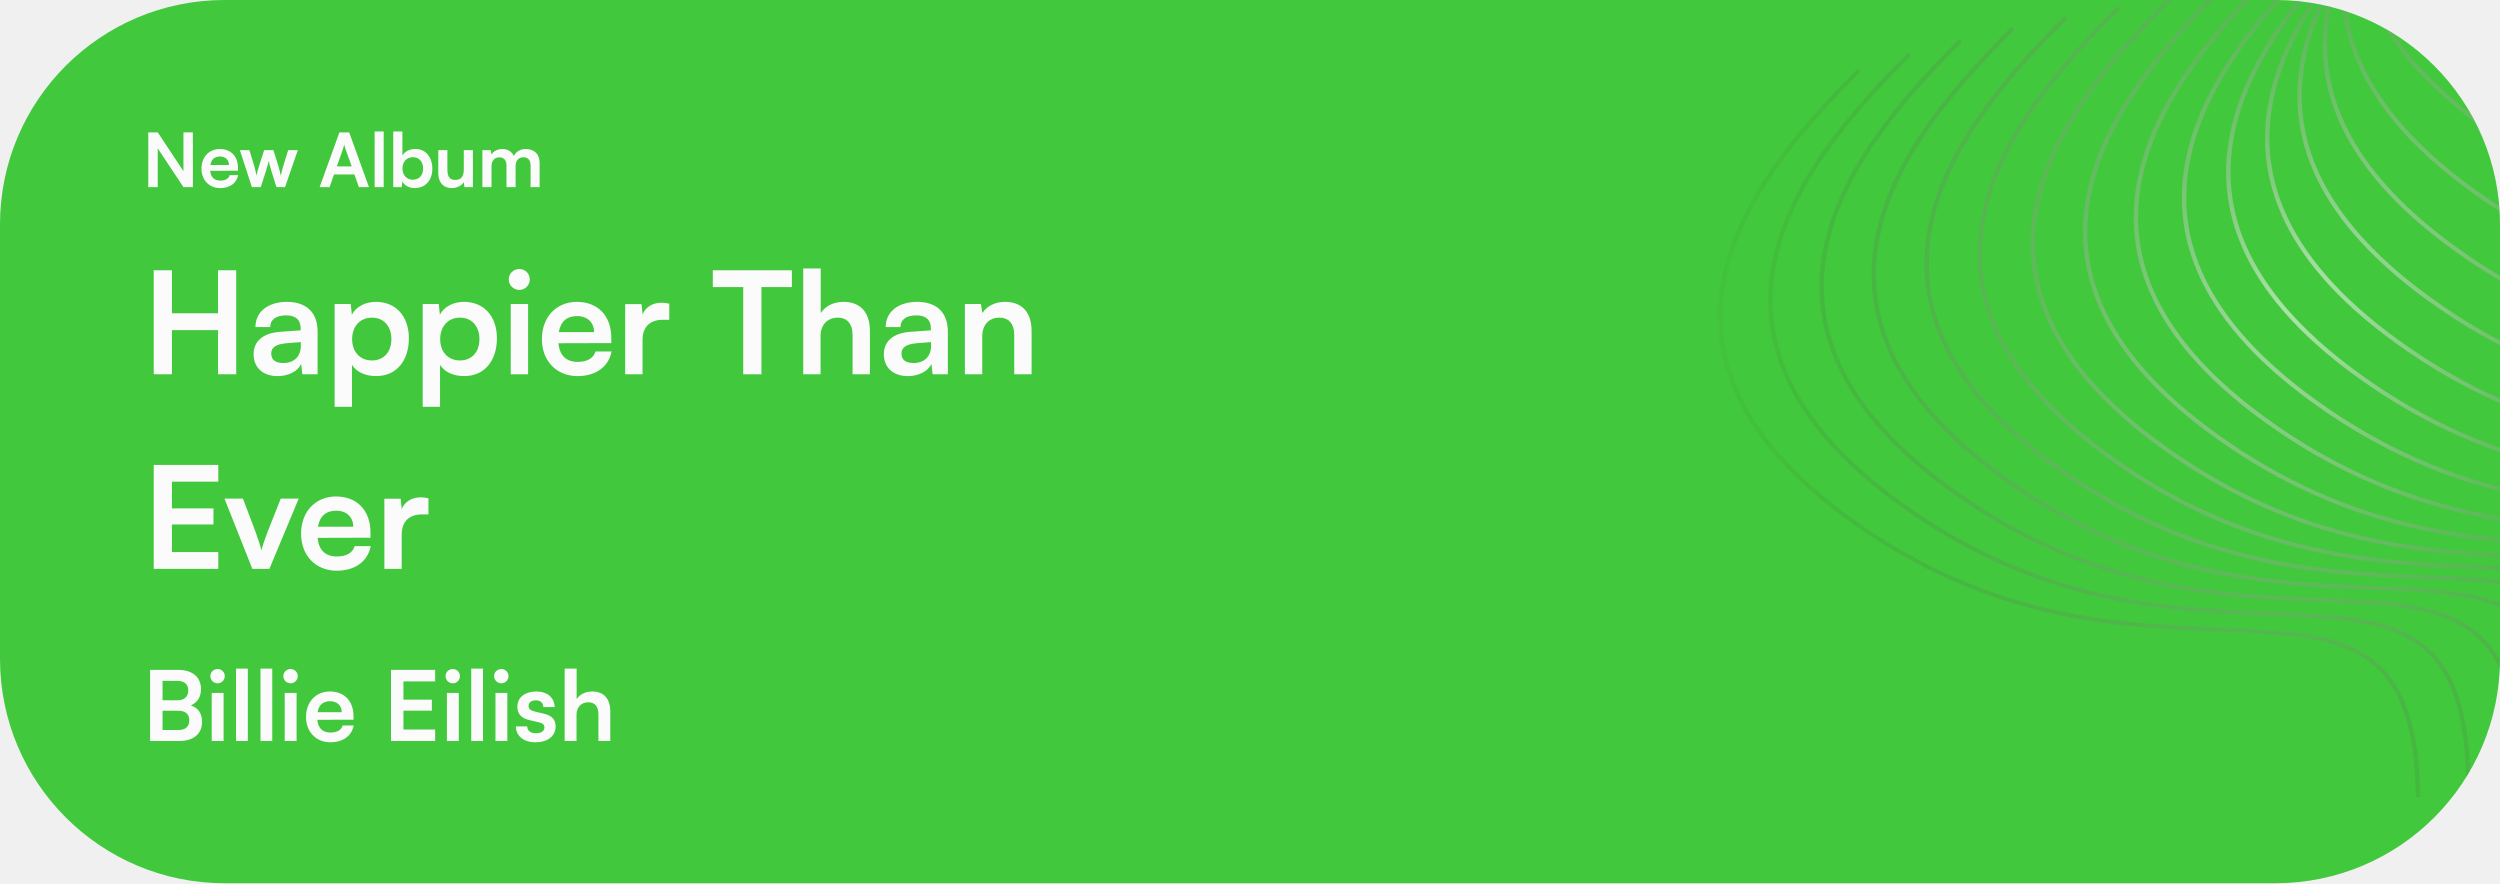
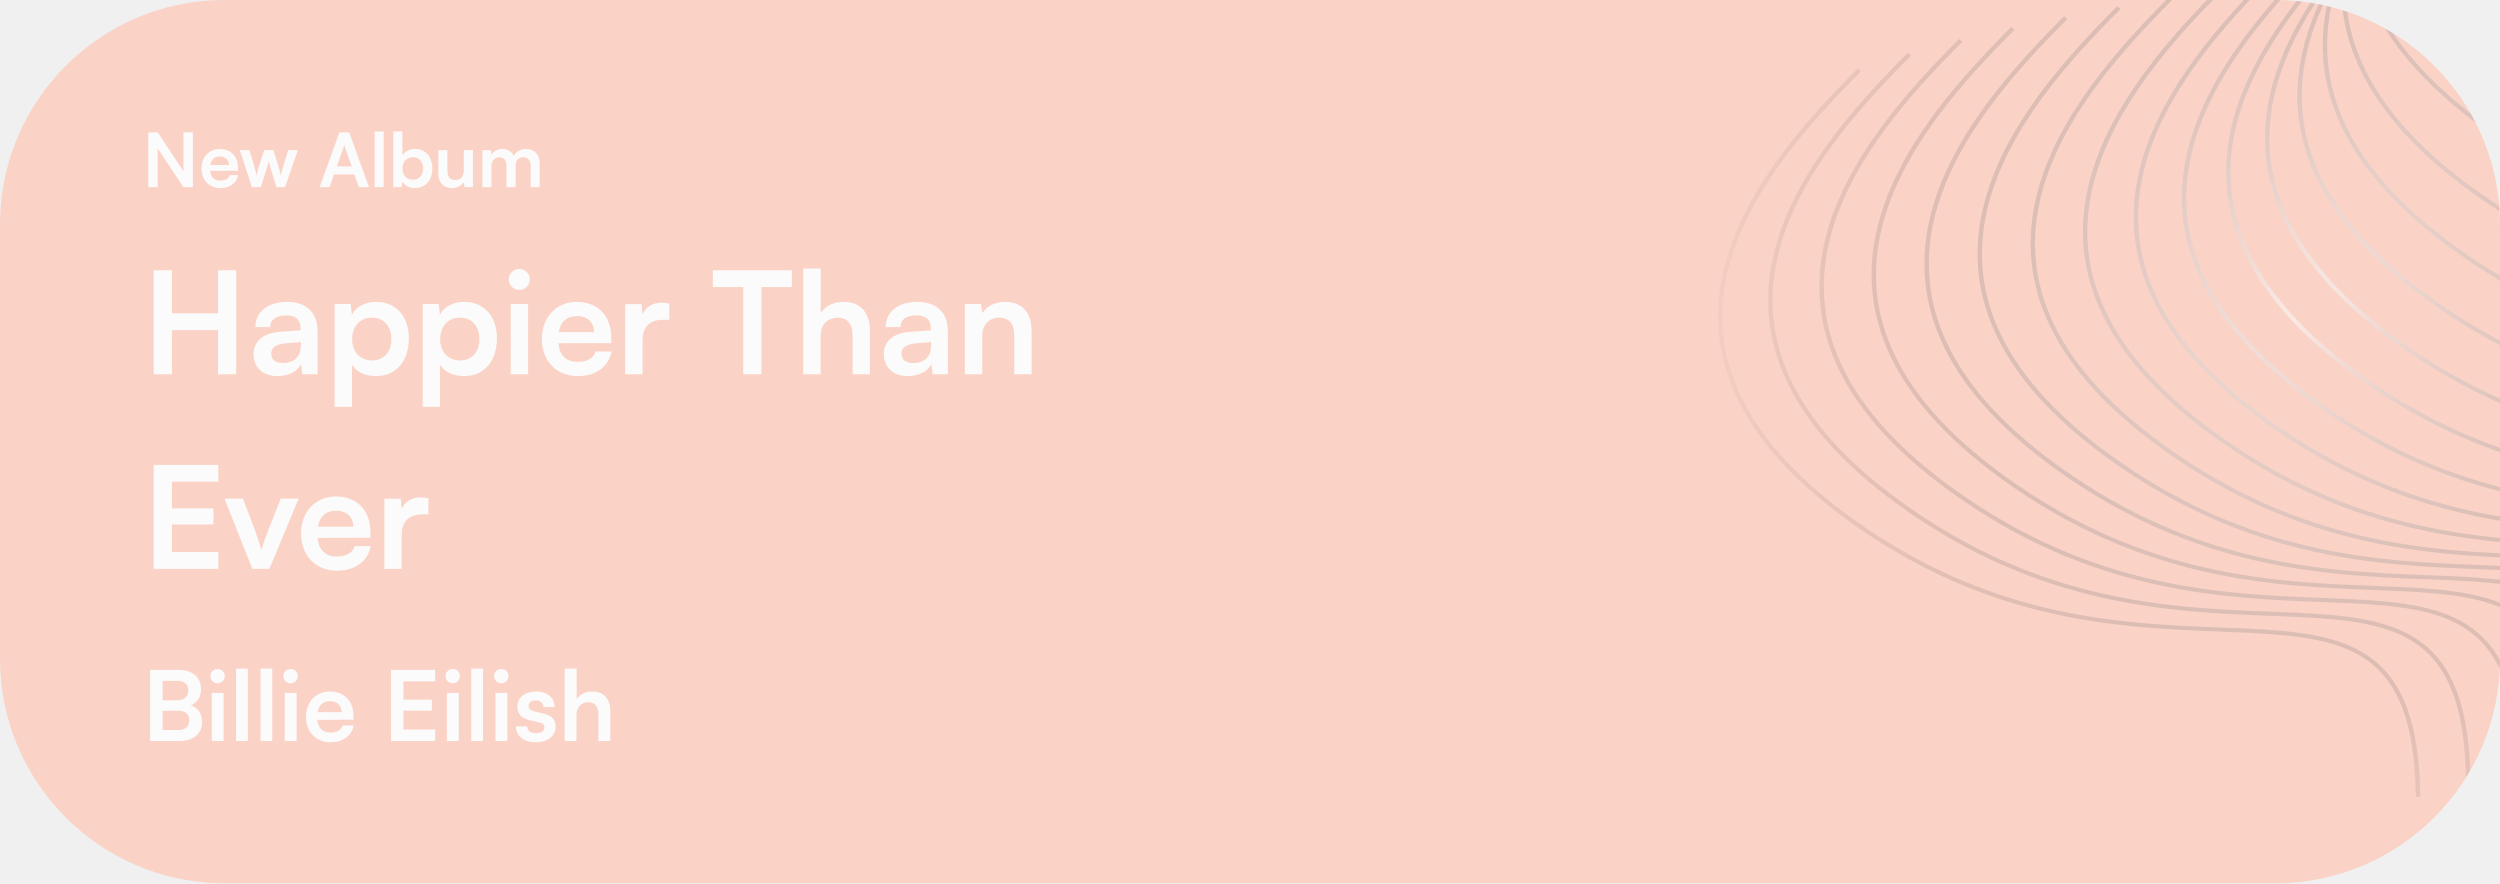
<svg xmlns="http://www.w3.org/2000/svg" width="334" height="118" viewBox="0 0 334 118" fill="none">
  <g clip-path="url(#clip0_205_228)">
-     <rect width="334" height="118" rx="30" fill="#42C83C" />
+     <rect width="334" height="118" rx="30" fill="#FFC4B3B3" />
    <path fill-rule="evenodd" clip-rule="evenodd" d="M334.516 -61.663C327.755 -54.919 319.36 -45.674 316.702 -35.18C315.871 -31.901 315.6 -28.499 316.113 -25.013C315.553 -22.546 315.316 -20.011 315.496 -17.425C315.429 -17.186 315.365 -16.947 315.304 -16.707C314.832 -14.843 314.541 -12.939 314.472 -11.003C314.153 -10.097 313.873 -9.181 313.639 -8.255C313.569 -7.978 313.502 -7.7 313.44 -7.421C307.277 -0.995 300.58 7.218 298.258 16.382C296.927 21.638 297.033 27.211 299.503 32.935C301.972 38.657 306.794 44.508 314.854 50.338C333.631 63.919 351.102 64.601 364.506 65.124C365.751 65.172 366.96 65.219 368.133 65.275C375.053 65.606 380.594 66.245 384.45 69.188C388.286 72.115 390.528 77.391 390.641 87.199L391.23 87.213C391.117 77.355 388.866 71.857 384.812 68.763C380.778 65.684 375.033 65.052 368.142 64.723C366.967 64.667 365.757 64.619 364.513 64.571C351.115 64.047 333.821 63.37 315.202 49.904C307.206 44.12 302.466 38.347 300.048 32.743C297.631 27.143 297.524 21.69 298.831 16.529C301.038 7.818 307.27 -0.05 313.223 -6.347L313.217 -6.317C313.066 -5.985 312.919 -5.651 312.777 -5.315C308.671 -0.208 305.04 5.611 303.454 11.874C302.122 17.13 302.228 22.702 304.699 28.427C307.168 34.148 311.989 39.999 320.049 45.829C338.827 59.411 356.298 60.092 369.701 60.615C370.946 60.663 372.156 60.711 373.328 60.767C380.248 61.097 385.79 61.736 389.646 64.679C393.481 67.606 395.724 72.882 395.837 82.69L396.426 82.704C396.312 72.847 394.061 67.349 390.007 64.254C385.973 61.175 380.229 60.543 373.337 60.214C372.163 60.158 370.953 60.111 369.709 60.062C356.311 59.538 339.016 58.862 320.398 45.395C312.401 39.611 307.661 33.838 305.243 28.235C302.826 22.634 302.719 17.181 304.027 12.02C305.326 6.894 308.018 2.06 311.227 -2.334C309.732 0.397 308.527 3.255 307.778 6.212C306.447 11.468 306.553 17.041 309.023 22.765C311.492 28.486 316.314 34.337 324.374 40.167C343.151 53.749 360.622 54.43 374.026 54.953L374.027 54.953L374.027 54.953L374.032 54.953L374.035 54.953C375.277 55.002 376.483 55.049 377.653 55.105C384.573 55.435 390.114 56.074 393.97 59.017C397.806 61.944 400.048 67.22 400.161 77.028L400.75 77.042C400.637 67.185 398.386 61.687 394.332 58.593C390.298 55.514 384.553 54.881 377.662 54.552C376.487 54.496 375.277 54.449 374.033 54.4C360.635 53.876 343.341 53.2 324.723 39.733C316.726 33.949 311.986 28.176 309.568 22.573C307.151 16.972 307.044 11.52 308.351 6.358C309.027 3.69 310.081 1.101 311.389 -1.388C311.31 -1.11 311.234 -0.83 311.163 -0.55C309.832 4.706 309.938 10.278 312.408 16.003C314.878 21.724 319.699 27.575 327.759 33.405C346.536 46.987 364.007 47.668 377.411 48.191L377.413 48.191C378.657 48.239 379.866 48.287 381.038 48.343C387.958 48.673 393.5 49.312 397.356 52.255C401.191 55.182 403.434 60.458 403.547 70.266L404.136 70.28C404.022 60.422 401.771 54.925 397.717 51.83C393.683 48.751 387.939 48.119 381.047 47.79C379.872 47.734 378.662 47.687 377.419 47.638C364.021 47.114 346.726 46.438 328.108 32.971C320.111 27.187 315.371 21.414 312.953 15.811C310.536 10.21 310.429 4.757 311.737 -0.404C312.049 -1.637 312.442 -2.854 312.904 -4.051C312.526 -0.061 313.062 4.077 314.884 8.298C317.353 14.02 322.174 19.871 330.234 25.701C349.012 39.282 366.483 39.964 379.887 40.486C381.131 40.535 382.341 40.582 383.513 40.638C390.434 40.969 395.975 41.607 399.831 44.55C403.666 47.478 405.909 52.753 406.022 62.562L406.611 62.575C406.497 52.718 404.246 47.22 400.192 44.126C396.158 41.047 390.414 40.415 383.522 40.086C382.348 40.029 381.138 39.982 379.894 39.933C366.496 39.41 349.201 38.733 330.583 25.267C322.586 19.483 317.847 13.71 315.428 8.106C313.458 3.54 313.023 -0.928 313.638 -5.219C313.889 -5.607 314.144 -5.991 314.405 -6.372C314.5 -6.486 314.596 -6.599 314.691 -6.712C314.993 -4.555 315.595 -2.366 316.549 -0.154C319.019 5.567 323.84 11.418 331.9 17.248C350.677 30.83 368.148 31.511 381.552 32.034C382.797 32.082 384.007 32.13 385.179 32.186C392.099 32.516 397.641 33.155 401.497 36.098C405.332 39.025 407.575 44.301 407.688 54.109L408.277 54.123C408.163 44.266 405.912 38.768 401.858 35.673C397.824 32.594 392.08 31.962 385.188 31.633C384.013 31.577 382.803 31.529 381.56 31.481C368.162 30.957 350.867 30.281 332.249 16.814C324.252 11.03 319.512 5.257 317.094 -0.346C316.079 -2.697 315.472 -5.023 315.205 -7.311C315.906 -8.121 316.613 -8.91 317.32 -9.679C317.388 -9.512 317.458 -9.344 317.531 -9.177C320 -3.455 324.821 2.396 332.881 8.226C351.658 21.807 369.13 22.488 382.533 23.011L382.536 23.011L382.539 23.011L382.544 23.012L382.549 23.012C383.789 23.06 384.993 23.107 386.16 23.163C393.08 23.494 398.622 24.132 402.478 27.075C406.313 30.003 408.556 35.278 408.669 45.086L409.258 45.1C409.144 35.243 406.893 29.745 402.839 26.651C398.805 23.572 393.061 22.94 386.169 22.61C384.995 22.554 383.784 22.507 382.541 22.458C369.143 21.934 351.848 21.258 333.23 7.792C325.233 2.007 320.493 -3.766 318.075 -9.369C317.963 -9.629 317.856 -9.888 317.754 -10.148C318.804 -11.276 319.85 -12.357 320.87 -13.386C323.641 -9.356 327.684 -5.285 333.298 -1.225C352.075 12.357 369.546 13.038 382.95 13.561C384.194 13.61 385.404 13.657 386.576 13.713C393.497 14.043 399.038 14.682 402.894 17.625C406.729 20.552 408.972 25.828 409.085 35.636L409.674 35.65C409.56 25.793 407.309 20.295 403.255 17.2C399.221 14.121 393.477 13.489 386.585 13.16C385.411 13.104 384.201 13.057 382.957 13.008C369.559 12.484 352.264 11.808 333.646 -1.659C328.019 -5.728 324.005 -9.793 321.278 -13.796L321.462 -13.982L321.704 -14.223L321.268 -14.61C321.162 -14.504 321.055 -14.397 320.948 -14.29C320.912 -14.345 320.875 -14.401 320.839 -14.456C322.59 -16.401 324.356 -18.216 326.028 -19.884L325.593 -20.271C323.961 -18.643 322.233 -16.87 320.515 -14.968C320.295 -15.321 320.086 -15.674 319.886 -16.026C322.924 -19.99 326.328 -23.569 329.413 -26.647L328.978 -27.034C325.951 -24.014 322.597 -20.494 319.577 -16.584C319.251 -17.187 318.954 -17.787 318.683 -18.386C322.399 -24.508 327.47 -29.943 331.889 -34.351L331.453 -34.738C327.126 -30.422 322.129 -25.08 318.396 -19.043C318.063 -19.834 317.776 -20.622 317.532 -21.407C321.101 -29.757 327.868 -37.131 333.554 -42.804L333.119 -43.191C327.585 -37.671 320.957 -30.475 317.276 -22.292C317.033 -23.19 316.846 -24.084 316.711 -24.973C316.758 -25.177 316.807 -25.381 316.859 -25.584C319.479 -35.924 327.772 -45.079 334.536 -51.826L334.1 -52.213C327.528 -45.657 319.411 -36.737 316.521 -26.605C316.287 -29.482 316.582 -32.299 317.275 -35.034C319.895 -45.375 328.188 -54.529 334.952 -61.276L334.516 -61.663ZM314.565 -7.747C314.494 -7.609 314.425 -7.471 314.356 -7.333C314.43 -7.439 314.504 -7.544 314.579 -7.649L314.569 -7.751L314.565 -7.747ZM316.271 -9.925C316.483 -10.199 316.697 -10.471 316.912 -10.741C316.829 -10.972 316.75 -11.204 316.674 -11.435C316.291 -10.828 315.922 -10.215 315.567 -9.595C315.736 -9.765 315.905 -9.934 316.073 -10.101L316.271 -9.925ZM320.538 -13.877C319.927 -13.261 319.304 -12.626 318.676 -11.972C319.261 -12.668 319.852 -13.35 320.446 -14.017L320.506 -13.926L320.538 -13.877ZM320.118 -14.527C319.907 -14.862 319.705 -15.197 319.511 -15.532C318.664 -14.407 317.85 -13.253 317.081 -12.071C317.162 -11.805 317.248 -11.538 317.34 -11.272C318.25 -12.393 319.182 -13.479 320.118 -14.527ZM314.411 -8.723L314.337 -8.585C314.382 -8.752 314.429 -8.918 314.477 -9.084C314.48 -9.011 314.483 -8.938 314.487 -8.865L314.411 -8.723ZM316.445 -12.17C315.959 -11.414 315.491 -10.647 315.045 -9.869C315.042 -10.209 315.046 -10.548 315.057 -10.886C315.368 -11.761 315.716 -12.627 316.097 -13.482C316.2 -13.045 316.316 -12.608 316.445 -12.17ZM319.196 -16.087C318.389 -15.024 317.608 -13.932 316.867 -12.815C316.726 -13.331 316.605 -13.846 316.501 -14.359C317.054 -15.523 317.666 -16.667 318.326 -17.788C318.592 -17.222 318.882 -16.655 319.196 -16.087ZM318.028 -18.44C318.001 -18.502 317.974 -18.565 317.947 -18.627C317.665 -19.281 317.413 -19.933 317.192 -20.582C316.768 -19.52 316.398 -18.443 316.09 -17.352C316.139 -16.685 316.216 -16.015 316.323 -15.341C316.849 -16.392 317.42 -17.425 318.028 -18.44ZM315.889 -14.445C315.806 -14.868 315.735 -15.29 315.676 -15.711C315.471 -14.785 315.312 -13.851 315.205 -12.908C315.421 -13.424 315.649 -13.936 315.889 -14.445ZM316.911 -21.454C316.588 -20.689 316.292 -19.915 316.026 -19.133C316.027 -20.583 316.158 -22.016 316.4 -23.429C316.541 -22.773 316.711 -22.115 316.911 -21.454ZM292.347 19.826C295.006 9.332 303.401 0.087 310.162 -6.658L310.597 -6.271C303.833 0.477 295.54 9.631 292.92 19.972C291.613 25.133 291.72 30.586 294.137 36.187C296.555 41.79 301.295 47.563 309.292 53.347C327.91 66.814 345.204 67.49 358.602 68.014C359.846 68.063 361.056 68.11 362.231 68.166C369.122 68.495 374.867 69.127 378.901 72.206C382.955 75.301 385.206 80.799 385.319 90.656L384.731 90.642C384.617 80.834 382.375 75.558 378.539 72.631C374.684 69.688 369.142 69.049 362.222 68.719C361.049 68.663 359.84 68.615 358.595 68.567C345.191 68.044 327.72 67.363 308.943 53.781C300.883 47.951 296.061 42.1 293.592 36.379C291.122 30.654 291.016 25.082 292.347 19.826ZM303.726 -4.08C296.965 2.664 288.57 11.909 285.912 22.403C284.58 27.659 284.686 33.232 287.156 38.956C289.626 44.678 294.447 50.529 302.507 56.358C321.284 69.94 338.755 70.621 352.159 71.144L352.159 71.144C353.404 71.193 354.614 71.24 355.786 71.296C362.706 71.626 368.248 72.265 372.104 75.208C375.939 78.136 378.182 83.411 378.295 93.219L378.884 93.233C378.77 83.376 376.519 77.878 372.465 74.784C368.431 71.705 362.687 71.073 355.795 70.743C354.621 70.687 353.41 70.64 352.167 70.591C338.769 70.067 321.474 69.391 302.856 55.925C294.859 50.14 290.119 44.367 287.701 38.764C285.284 33.163 285.177 27.711 286.485 22.549C289.105 12.209 297.398 3.054 304.162 -3.693L303.726 -4.08ZM279.127 24.358C281.786 13.864 290.181 4.619 296.942 -2.125L297.377 -1.738C290.613 5.009 282.32 14.164 279.7 24.504C278.393 29.666 278.5 35.118 280.917 40.719C283.335 46.322 288.075 52.095 296.071 57.88C314.689 71.346 331.984 72.022 345.382 72.546C346.626 72.595 347.836 72.642 349.01 72.698C355.902 73.027 361.647 73.659 365.681 76.739C369.735 79.833 371.986 85.331 372.099 95.188L371.51 95.174C371.397 85.366 369.155 80.091 365.319 77.163C361.463 74.22 355.922 73.581 349.002 73.251C347.829 73.195 346.62 73.148 345.375 73.099C331.971 72.576 314.5 71.895 295.723 58.313C287.663 52.484 282.841 46.633 280.372 40.911C277.902 35.187 277.795 29.614 279.127 24.358ZM289.952 -0.558C283.191 6.187 274.796 15.432 272.138 25.926C270.806 31.181 270.912 36.754 273.383 42.479C275.852 48.2 280.673 54.051 288.734 59.881C307.511 73.463 324.982 74.144 338.386 74.667C339.63 74.715 340.84 74.763 342.012 74.819C348.933 75.149 354.474 75.788 358.33 78.731C362.165 81.658 364.408 86.934 364.521 96.742L365.11 96.756C364.996 86.898 362.745 81.401 358.691 78.306C354.657 75.227 348.913 74.595 342.021 74.266C340.847 74.21 339.637 74.162 338.393 74.114C324.995 73.59 307.7 72.914 289.082 59.447C281.085 53.663 276.346 47.89 273.927 42.287C271.511 36.686 271.403 31.233 272.711 26.072C275.331 15.731 283.624 6.576 290.388 -0.171L289.952 -0.558ZM265.051 27.304C267.71 16.811 276.105 7.565 282.866 0.821L283.301 1.208C276.538 7.955 268.244 17.11 265.625 27.45C264.317 32.612 264.424 38.065 266.841 43.665C269.259 49.268 273.999 55.041 281.996 60.826C300.614 74.292 317.909 74.969 331.307 75.492C332.55 75.541 333.76 75.588 334.935 75.644C341.827 75.974 347.571 76.606 351.605 79.685C355.659 82.779 357.91 88.277 358.024 98.134L357.435 98.12C357.322 88.312 355.079 83.037 351.243 80.109C347.388 77.166 341.846 76.528 334.926 76.197C333.754 76.141 332.544 76.094 331.299 76.045C317.895 75.523 300.424 74.841 281.647 61.26C273.587 55.43 268.765 49.579 266.296 43.857C263.826 38.133 263.72 32.56 265.051 27.304ZM275.764 2.168C269.003 8.912 260.608 18.157 257.95 28.651C256.618 33.907 256.724 39.48 259.195 45.204C261.664 50.925 266.485 56.776 274.545 62.606C293.323 76.188 310.794 76.869 324.198 77.392C325.442 77.441 326.652 77.488 327.824 77.544C334.744 77.874 340.286 78.513 344.142 81.456C347.977 84.383 350.22 89.659 350.333 99.467L350.922 99.481C350.808 89.624 348.557 84.126 344.503 81.031C340.469 77.953 334.725 77.32 327.833 76.991C326.659 76.935 325.449 76.888 324.205 76.839C310.807 76.315 293.512 75.639 274.894 62.172C266.897 56.388 262.158 50.615 259.739 45.012C257.323 39.411 257.215 33.958 258.523 28.797C261.143 18.456 269.436 9.302 276.2 2.555L275.764 2.168ZM250.891 30.084C253.549 19.59 261.944 10.345 268.705 3.601L269.141 3.988C262.377 10.735 254.084 19.89 251.464 30.23C250.156 35.392 250.264 40.844 252.68 46.445C255.099 52.048 259.838 57.821 267.835 63.606C286.453 77.072 303.748 77.748 317.146 78.272C318.39 78.321 319.6 78.368 320.774 78.424C327.666 78.754 333.41 79.386 337.444 82.465C341.498 85.559 343.749 91.057 343.863 100.914L343.274 100.9C343.161 91.092 340.918 85.817 337.083 82.889C333.227 79.946 327.686 79.308 320.765 78.977C319.593 78.921 318.383 78.874 317.139 78.825C303.735 78.302 286.264 77.621 267.487 64.04C259.426 58.21 254.605 52.359 252.136 46.637C249.665 40.913 249.559 35.34 250.891 30.084ZM261.736 5.207C254.975 11.951 246.58 21.197 243.921 31.69C242.59 36.946 242.696 42.519 245.166 48.243C247.636 53.965 252.457 59.816 260.517 65.646C279.294 79.227 296.765 79.909 310.169 80.431L310.169 80.431C311.414 80.48 312.624 80.527 313.796 80.583C320.716 80.914 326.258 81.552 330.114 84.495C333.949 87.423 336.192 92.698 336.305 102.506L336.894 102.52C336.78 92.663 334.529 87.165 330.475 84.071C326.441 80.992 320.697 80.36 313.805 80.031C312.63 79.974 311.42 79.927 310.177 79.878C296.779 79.355 279.484 78.678 260.866 65.212C252.869 59.428 248.129 53.654 245.711 48.051C243.294 42.451 243.187 36.998 244.495 31.837C247.115 21.496 255.408 12.341 262.171 5.594L261.736 5.207ZM237.075 33.529C239.734 23.036 248.129 13.791 254.89 7.046L255.325 7.433C248.562 14.18 240.268 23.335 237.649 33.676C236.341 38.837 236.448 44.29 238.865 49.891C241.283 55.494 246.023 61.267 254.02 67.051C272.638 80.518 289.933 81.194 303.33 81.718C304.574 81.766 305.784 81.814 306.959 81.87C313.85 82.199 319.595 82.831 323.629 85.91C327.683 89.005 329.934 94.502 330.048 104.36L329.459 104.346C329.346 94.538 327.103 89.262 323.267 86.335C319.412 83.392 313.87 82.753 306.95 82.422C305.778 82.366 304.568 82.319 303.323 82.271L303.323 82.271C289.919 81.748 272.448 81.067 253.671 67.485C245.611 61.655 240.789 55.804 238.32 50.083C235.85 44.358 235.744 38.785 237.075 33.529ZM248.191 9.159C241.43 15.903 233.035 25.148 230.377 35.642C229.045 40.898 229.151 46.471 231.622 52.195C234.091 57.917 238.912 63.768 246.972 69.597C265.749 83.179 283.221 83.86 296.624 84.383L296.624 84.383L296.624 84.383C297.869 84.432 299.079 84.479 300.251 84.535C307.171 84.865 312.713 85.504 316.569 88.447C320.404 91.375 322.647 96.65 322.76 106.458L323.349 106.472C323.235 96.615 320.984 91.117 316.93 88.023C312.896 84.944 307.152 84.311 300.26 83.982C299.086 83.926 297.875 83.879 296.632 83.83C283.234 83.306 265.939 82.63 247.321 69.164C239.324 63.379 234.584 57.606 232.166 52.003C229.749 46.403 229.642 40.95 230.95 35.788C233.57 25.448 241.863 16.293 248.627 9.546L248.191 9.159Z" fill="url(#paint0_radial_205_228)" fill-opacity="0.58" />
    <path d="M21.07 25V19.82L24.51 25H25.77V17.69H24.51V22.87L21.08 17.69H19.81V25H21.07ZM29.418 25.13C30.708 25.13 31.608 24.48 31.818 23.4H30.688C30.548 23.87 30.108 24.13 29.438 24.13C28.628 24.13 28.168 23.69 28.078 22.82L31.798 22.81V22.44C31.798 20.9 30.858 19.91 29.378 19.91C27.928 19.91 26.918 20.98 26.918 22.53C26.918 24.06 27.948 25.13 29.418 25.13ZM29.388 20.91C30.118 20.91 30.588 21.36 30.588 22.04H28.108C28.228 21.3 28.668 20.91 29.388 20.91ZM33.65 25H34.84L35.52 22.88C35.77 22.07 35.86 21.72 35.91 21.49C35.95 21.74 36.06 22.21 36.26 22.86L36.94 25H38.08L39.79 20.06H38.5L37.84 22.18C37.75 22.49 37.59 23.08 37.51 23.45C37.45 23.12 37.25 22.38 37.19 22.18L36.53 20.06H35.29L34.61 22.18C34.45 22.67 34.36 22.98 34.27 23.46C34.18 23 34.08 22.57 33.97 22.18L33.32 20.06H32.05L33.65 25ZM44.034 25L44.624 23.31H47.354L47.944 25H49.294L46.654 17.69H45.344L42.704 25H44.034ZM45.834 19.87C45.904 19.67 45.964 19.45 45.994 19.31C46.014 19.46 46.084 19.68 46.144 19.87L46.984 22.23H45.004L45.834 19.87ZM51.26 25V17.56H50.05V25H51.26ZM53.67 25L53.75 24.23C54.04 24.8 54.67 25.13 55.41 25.13C56.83 25.13 57.76 24.08 57.76 22.56C57.76 21 56.9 19.9 55.49 19.9C54.74 19.9 54.08 20.23 53.76 20.78V17.56H52.54V25H53.67ZM53.77 22.51C53.77 21.62 54.32 21 55.16 21C56.02 21 56.53 21.63 56.53 22.51C56.53 23.39 56.02 24.01 55.16 24.01C54.32 24.01 53.77 23.4 53.77 22.51ZM61.964 20.06V22.65C61.964 23.59 61.594 24.04 60.824 24.04C60.144 24.04 59.774 23.66 59.774 22.72V20.06H58.554V23.15C58.554 24.36 59.224 25.13 60.364 25.13C61.024 25.13 61.664 24.81 61.964 24.34L62.054 25H63.184V20.06H61.964ZM65.665 25V22.2C65.665 21.4 66.135 21.02 66.715 21.02C67.294 21.02 67.665 21.39 67.665 22.08V25H68.885V22.2C68.885 21.39 69.335 21.01 69.924 21.01C70.504 21.01 70.885 21.38 70.885 22.09V25H72.094V21.77C72.094 20.63 71.434 19.91 70.234 19.91C69.484 19.91 68.904 20.28 68.654 20.85C68.394 20.28 67.874 19.91 67.124 19.91C66.415 19.91 65.915 20.23 65.665 20.64L65.564 20.06H64.445V25H65.665Z" fill="#FBFBFB" />
    <path d="M20.053 99H23.901C25.864 99 26.995 98.051 26.995 96.426C26.995 95.321 26.488 94.567 25.487 94.242C26.384 93.865 26.852 93.111 26.852 92.058C26.852 90.472 25.708 89.497 23.836 89.497H20.053V99ZM23.693 90.966C24.629 90.966 25.149 91.408 25.149 92.227C25.149 93.072 24.642 93.553 23.732 93.553H21.717V90.966H23.693ZM23.836 94.957C24.759 94.957 25.292 95.412 25.292 96.218C25.292 97.076 24.772 97.531 23.836 97.531H21.717V94.957H23.836ZM29.08 91.291C29.6 91.291 30.029 90.862 30.029 90.329C30.029 89.796 29.6 89.38 29.08 89.38C28.534 89.38 28.105 89.796 28.105 90.329C28.105 90.862 28.534 91.291 29.08 91.291ZM28.287 99H29.873V92.578H28.287V99ZM33.11 99V89.328H31.537V99H33.11ZM36.373 99V89.328H34.8V99H36.373ZM38.83 91.291C39.35 91.291 39.779 90.862 39.779 90.329C39.779 89.796 39.35 89.38 38.83 89.38C38.284 89.38 37.855 89.796 37.855 90.329C37.855 90.862 38.284 91.291 38.83 91.291ZM38.037 99H39.623V92.578H38.037V99ZM44.134 99.169C45.811 99.169 46.981 98.324 47.254 96.92H45.785C45.603 97.531 45.031 97.869 44.16 97.869C43.107 97.869 42.509 97.297 42.392 96.166L47.228 96.153V95.672C47.228 93.67 46.006 92.383 44.082 92.383C42.197 92.383 40.884 93.774 40.884 95.789C40.884 97.778 42.223 99.169 44.134 99.169ZM44.095 93.683C45.044 93.683 45.655 94.268 45.655 95.152H42.431C42.587 94.19 43.159 93.683 44.095 93.683ZM58.138 99V97.466H53.9V94.944H57.696V93.475H53.9V91.031H58.138V89.497H52.236V99H58.138ZM60.501 91.291C61.021 91.291 61.45 90.862 61.45 90.329C61.45 89.796 61.021 89.38 60.501 89.38C59.955 89.38 59.526 89.796 59.526 90.329C59.526 90.862 59.955 91.291 60.501 91.291ZM59.708 99H61.294V92.578H59.708V99ZM64.531 99V89.328H62.958V99H64.531ZM66.988 91.291C67.508 91.291 67.937 90.862 67.937 90.329C67.937 89.796 67.508 89.38 66.988 89.38C66.442 89.38 66.013 89.796 66.013 90.329C66.013 90.862 66.442 91.291 66.988 91.291ZM66.195 99H67.781V92.578H66.195V99ZM68.926 97.05C68.926 98.311 69.94 99.169 71.539 99.169C73.125 99.169 74.23 98.363 74.23 97.063C74.23 96.075 73.684 95.581 72.605 95.334L71.448 95.061C70.902 94.931 70.616 94.697 70.616 94.333C70.616 93.852 70.98 93.566 71.604 93.566C72.215 93.566 72.579 93.917 72.592 94.463H74.1C74.087 93.215 73.112 92.383 71.669 92.383C70.187 92.383 69.121 93.137 69.121 94.398C69.121 95.425 69.68 95.971 70.837 96.231L71.994 96.504C72.566 96.634 72.735 96.868 72.735 97.193C72.735 97.661 72.332 97.96 71.591 97.96C70.863 97.96 70.447 97.609 70.434 97.05H68.926ZM77.023 99V95.49C77.023 94.528 77.608 93.826 78.609 93.826C79.415 93.826 79.948 94.346 79.948 95.425V99H81.534V95.048C81.534 93.384 80.702 92.383 79.116 92.383C78.193 92.383 77.439 92.786 77.036 93.41V89.328H75.437V99H77.023Z" fill="#FBFBFB" />
    <path d="M22.971 50V44.11H29.127V50H31.559V36.111H29.127V41.849H22.971V36.111H20.539V50H22.971ZM37.092 50.247C38.555 50.247 39.828 49.582 40.227 48.613L40.398 50H42.431V44.3C42.431 41.697 40.873 40.329 38.346 40.329C35.8 40.329 34.128 41.659 34.128 43.692H36.104C36.104 42.704 36.864 42.134 38.232 42.134C39.41 42.134 40.17 42.647 40.17 43.92V44.129L37.358 44.338C35.135 44.509 33.881 45.592 33.881 47.321C33.881 49.088 35.097 50.247 37.092 50.247ZM37.852 48.499C36.807 48.499 36.237 48.081 36.237 47.226C36.237 46.466 36.788 45.991 38.232 45.858L40.189 45.706V46.2C40.189 47.644 39.277 48.499 37.852 48.499ZM44.708 54.351H47.026V48.746C47.615 49.696 48.831 50.247 50.237 50.247C53.03 50.247 54.626 48.119 54.626 45.193C54.626 42.248 52.878 40.329 50.237 40.329C48.812 40.329 47.577 40.956 47.007 42.039L46.855 40.614H44.708V54.351ZM47.045 45.307C47.045 43.616 48.09 42.438 49.686 42.438C51.32 42.438 52.289 43.635 52.289 45.307C52.289 46.979 51.32 48.157 49.686 48.157C48.09 48.157 47.045 46.998 47.045 45.307ZM56.471 54.351H58.789V48.746C59.378 49.696 60.594 50.247 62 50.247C64.793 50.247 66.389 48.119 66.389 45.193C66.389 42.248 64.641 40.329 62 40.329C60.575 40.329 59.34 40.956 58.77 42.039L58.618 40.614H56.471V54.351ZM58.808 45.307C58.808 43.616 59.853 42.438 61.449 42.438C63.083 42.438 64.052 43.635 64.052 45.307C64.052 46.979 63.083 48.157 61.449 48.157C59.853 48.157 58.808 46.998 58.808 45.307ZM69.394 38.733C70.154 38.733 70.781 38.106 70.781 37.327C70.781 36.548 70.154 35.94 69.394 35.94C68.596 35.94 67.969 36.548 67.969 37.327C67.969 38.106 68.596 38.733 69.394 38.733ZM68.235 50H70.553V40.614H68.235V50ZM77.147 50.247C79.598 50.247 81.308 49.012 81.707 46.96H79.56C79.294 47.853 78.458 48.347 77.185 48.347C75.646 48.347 74.772 47.511 74.601 45.858L81.669 45.839V45.136C81.669 42.21 79.883 40.329 77.071 40.329C74.316 40.329 72.397 42.362 72.397 45.307C72.397 48.214 74.354 50.247 77.147 50.247ZM77.09 42.229C78.477 42.229 79.37 43.084 79.37 44.376H74.658C74.886 42.97 75.722 42.229 77.09 42.229ZM89.414 40.576C89.034 40.481 88.711 40.443 88.388 40.443C87.134 40.443 86.241 41.07 85.842 42.001L85.709 40.633H83.524V50H85.842V45.44C85.842 43.616 86.887 42.723 88.559 42.723H89.414V40.576ZM95.23 38.353H99.296V50H101.728V38.353H105.794V36.111H95.23V38.353ZM109.629 50V44.87C109.629 43.464 110.484 42.438 111.947 42.438C113.125 42.438 113.904 43.198 113.904 44.775V50H116.222V44.224C116.222 41.792 115.006 40.329 112.688 40.329C111.339 40.329 110.237 40.918 109.648 41.83V35.864H107.311V50H109.629ZM121.293 50.247C122.756 50.247 124.029 49.582 124.428 48.613L124.599 50H126.632V44.3C126.632 41.697 125.074 40.329 122.547 40.329C120.001 40.329 118.329 41.659 118.329 43.692H120.305C120.305 42.704 121.065 42.134 122.433 42.134C123.611 42.134 124.371 42.647 124.371 43.92V44.129L121.559 44.338C119.336 44.509 118.082 45.592 118.082 47.321C118.082 49.088 119.298 50.247 121.293 50.247ZM122.053 48.499C121.008 48.499 120.438 48.081 120.438 47.226C120.438 46.466 120.989 45.991 122.433 45.858L124.39 45.706V46.2C124.39 47.644 123.478 48.499 122.053 48.499ZM131.227 50V44.946C131.227 43.426 132.101 42.438 133.526 42.438C134.723 42.438 135.502 43.198 135.502 44.775V50H137.82V44.224C137.82 41.792 136.604 40.329 134.248 40.329C132.975 40.329 131.835 40.88 131.246 41.83L131.056 40.614H128.909V50H131.227ZM29.165 76V73.758H22.971V70.072H28.519V67.925H22.971V64.353H29.165V62.111H20.539V76H29.165ZM33.712 76H35.992L39.906 66.614H37.511L35.801 70.927C35.403 71.953 35.06 72.941 34.928 73.53C34.813 73.017 34.49 72.048 34.092 70.927L32.458 66.614H29.988L33.712 76ZM44.973 76.247C47.424 76.247 49.134 75.012 49.533 72.96H47.386C47.12 73.853 46.284 74.347 45.011 74.347C43.472 74.347 42.598 73.511 42.427 71.858L49.495 71.839V71.136C49.495 68.21 47.709 66.329 44.897 66.329C42.142 66.329 40.223 68.362 40.223 71.307C40.223 74.214 42.18 76.247 44.973 76.247ZM44.916 68.229C46.303 68.229 47.196 69.084 47.196 70.376H42.484C42.712 68.97 43.548 68.229 44.916 68.229ZM57.24 66.576C56.86 66.481 56.537 66.443 56.214 66.443C54.96 66.443 54.067 67.07 53.668 68.001L53.535 66.633H51.35V76H53.668V71.44C53.668 69.616 54.713 68.723 56.385 68.723H57.24V66.576Z" fill="#FBFBFB" />
  </g>
  <defs>
    <radialGradient id="paint0_radial_205_228" cx="0" cy="0" r="1" gradientUnits="userSpaceOnUse" gradientTransform="translate(307.981 40.641) rotate(44.6554) scale(82.2368 83.1472)">
      <stop stop-color="white" />
      <stop offset="1" stop-color="#1E1E1E" stop-opacity="0" />
      <stop offset="1" stop-color="#0E0E35" stop-opacity="0" />
      <stop offset="1" stop-color="white" stop-opacity="0" />
    </radialGradient>
    <clipPath id="clip0_205_228">
      <rect width="334" height="118" rx="30" fill="white" />
    </clipPath>
  </defs>
</svg>
